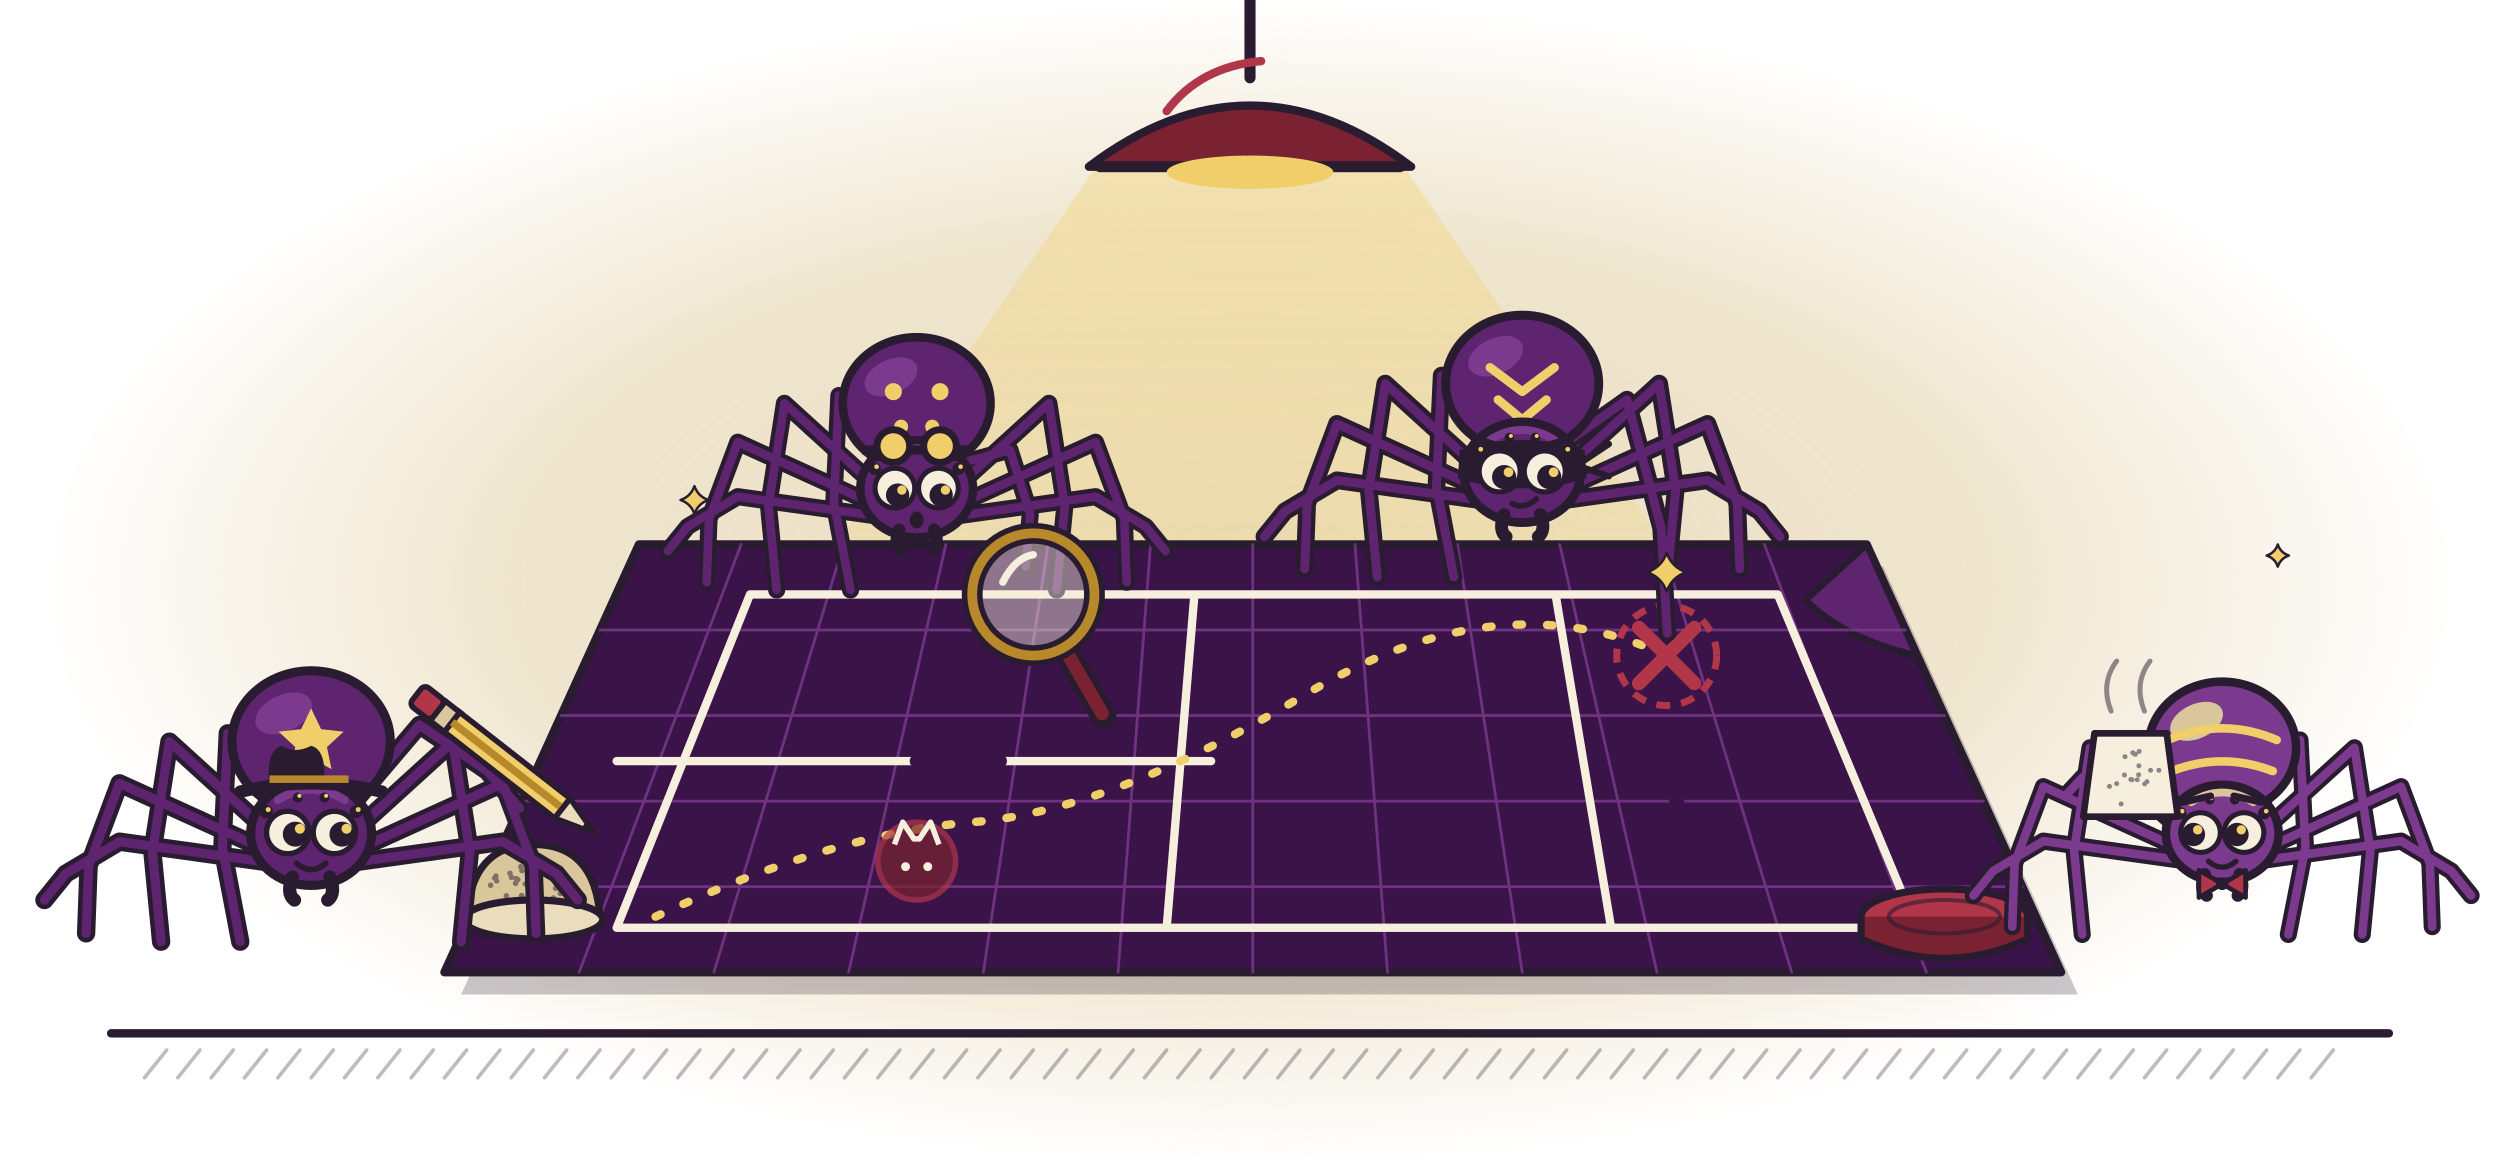
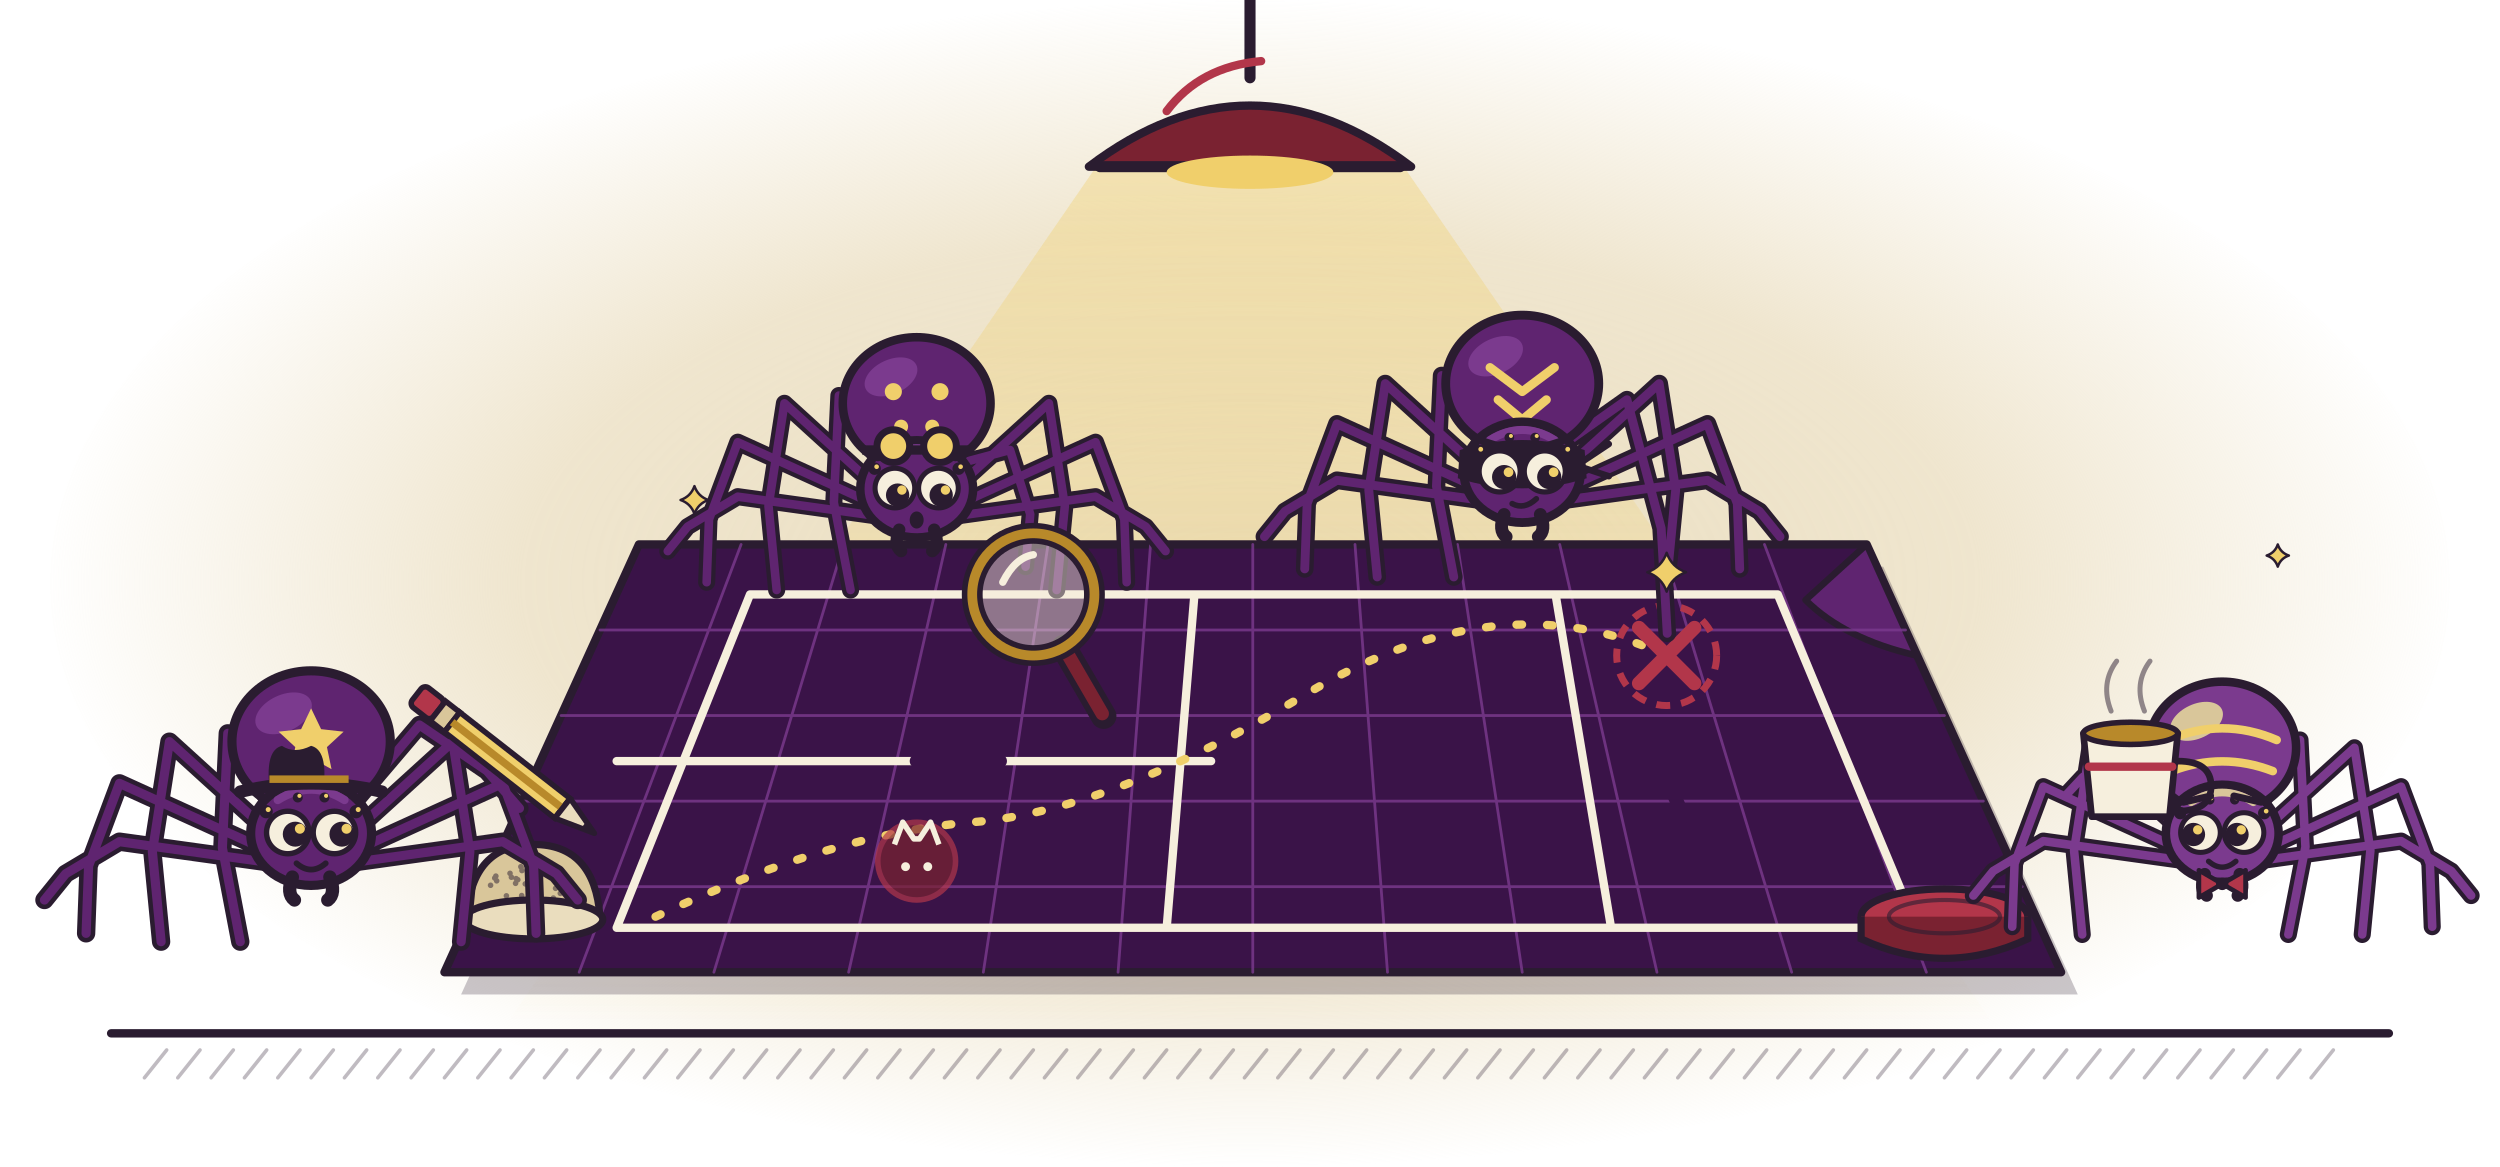
<svg xmlns="http://www.w3.org/2000/svg" viewBox="0 0 900 420" role="img" aria-label="The crew plans the job around a blueprint">
  <defs>
    <radialGradient id="p1-glow" cx="50%" cy="50%" r="50%">
      <stop offset="0" stop-color="#eaddbe" />
      <stop offset=".6" stop-color="#eaddbe" stop-opacity=".75" />
      <stop offset="1" stop-color="#eaddbe" stop-opacity="0" />
    </radialGradient>
  </defs>
  <ellipse cx="450" cy="210" rx="432" ry="210" fill="url(#p1-glow)" />
  <defs>
    <linearGradient id="p1-lamp" x1="0" y1="0" x2="0" y2="1">
      <stop offset="0" stop-color="#f0cf6b" stop-opacity=".55" />
      <stop offset="1" stop-color="#f0cf6b" stop-opacity="0" />
    </linearGradient>
  </defs>
  <path d="M396 58L180 372H720L504 58z" fill="url(#p1-lamp)" opacity=".7" />
  <path d="M40 372H860" stroke="#2a1c30" stroke-width="3" stroke-linecap="round" />
  <path d="M60 378l-8 10M72 378l-8 10M84 378l-8 10M96 378l-8 10M108 378l-8 10M120 378l-8 10M132 378l-8 10M144 378l-8 10M156 378l-8 10M168 378l-8 10M180 378l-8 10M192 378l-8 10M204 378l-8 10M216 378l-8 10M228 378l-8 10M240 378l-8 10M252 378l-8 10M264 378l-8 10M276 378l-8 10M288 378l-8 10M300 378l-8 10M312 378l-8 10M324 378l-8 10M336 378l-8 10M348 378l-8 10M360 378l-8 10M372 378l-8 10M384 378l-8 10M396 378l-8 10M408 378l-8 10M420 378l-8 10M432 378l-8 10M444 378l-8 10M456 378l-8 10M468 378l-8 10M480 378l-8 10M492 378l-8 10M504 378l-8 10M516 378l-8 10M528 378l-8 10M540 378l-8 10M552 378l-8 10M564 378l-8 10M576 378l-8 10M588 378l-8 10M600 378l-8 10M612 378l-8 10M624 378l-8 10M636 378l-8 10M648 378l-8 10M660 378l-8 10M672 378l-8 10M684 378l-8 10M696 378l-8 10M708 378l-8 10M720 378l-8 10M732 378l-8 10M744 378l-8 10M756 378l-8 10M768 378l-8 10M780 378l-8 10M792 378l-8 10M804 378l-8 10M816 378l-8 10M828 378l-8 10M840 378l-8 10" stroke="#2a1c30" stroke-width="1.3" fill="none" stroke-linecap="round" stroke-linejoin="round" opacity=".3" />
  <path d="M236 204L678 204L748 358L166 358Z" fill="#2a1c30" opacity=".25" />
  <path d="M230 196L672 196L742 350L160 350Z" fill="#3a1348" stroke="#2a1c30" stroke-width="3" stroke-linejoin="round" />
  <path d="M672 196l18 40q-26 -6 -40 -20z" fill="#5f2470" stroke="#2a1c30" stroke-width="2.4" stroke-linejoin="round" />
  <path d="M266.8 196L208.5 350M303.7 196L257 350M340.5 196L305.5 350M377.3 196L354 350M414.2 196L402.5 350M451 196L451 350M487.8 196L499.5 350M524.7 196L548 350M561.5 196L596.5 350M598.3 196L645 350M635.2 196L693.5 350M216 226.8L686 226.8M202 257.6L700 257.6M188 288.4L714 288.4M174 319.2L728 319.2" stroke="#7b3a8e" stroke-width="1" fill="none" stroke-linecap="round" stroke-linejoin="round" opacity=".8" />
  <path d="M270 214H640L690 334H222Z M430 214L420 334M222 274H436M560 214L580 334" stroke="#f6efdd" stroke-width="3" fill="none" stroke-linecap="round" stroke-linejoin="round" />
  <path d="M330 274h30M600 280l6 14" stroke="#3a1348" stroke-width="5" fill="none" stroke-linecap="round" stroke-linejoin="round" />
  <path d="M236 330Q300 300 350 296T470 250T600 236" stroke="#f0cf6b" stroke-width="3" fill="none" stroke-linecap="round" stroke-linejoin="round" stroke-dasharray="2 9" />
  <path d="M590 226l20 20M610 226l-20 20" stroke="#b2364a" stroke-width="5" stroke-linecap="round" />
  <circle cx="600" cy="236" r="18" fill="none" stroke="#b2364a" stroke-width="2.5" stroke-dasharray="5 4" />
  <circle cx="330" cy="310" r="14" fill="#7a2231" opacity=".7" stroke="#b2364a" stroke-width="2" />
  <path d="M322 304l3 -8 4 6h2l4 -6 3 8" fill="none" stroke="#f6efdd" stroke-width="2" stroke-linejoin="round" />
  <circle cx="326" cy="312" r="1.6" fill="#f6efdd" />
  <circle cx="334" cy="312" r="1.6" fill="#f6efdd" />
  <path d="M168 330q2 -26 24 -26t24 26z" fill="#d9c69a" stroke="#2a1c30" stroke-width="2.6" />
  <path d="M193 324.4h0.01M178.5 315.4h0.01M203.9 319.9h0.01M200 319.8h0.01M178.1 316.1h0.01M183.6 314.4h0.01M178.8 317.1h0.01M200.6 315.6h0.01M187.8 322.4h0.01M185.8 316.3h0.01M188.5 324.9h0.01M202.2 320.9h0.01M189.1 318.2h0.01M182.3 322.5h0.01M187.6 312.2h0.01M187.5 312h0.01M194.3 325.1h0.01M184.1 315.8h0.01M202.6 319.2h0.01M186.4 316.7h0.01M199.2 323.3h0.01M193.6 316.6h0.01M185.6 318h0.01M187.9 313.4h0.01M176.6 318.7h0.01M202.4 314.6h0.01M201.7 321.6h0.01M194 321.9h0.01M189.5 324.8h0.01M191.7 320.1h0.01" stroke="#2a1c30" stroke-width="2" stroke-linecap="round" opacity="0.5" />
  <ellipse cx="192" cy="331" rx="25" ry="7" fill="#eaddbe" stroke="#2a1c30" stroke-width="2.6" />
  <ellipse cx="700" cy="330" rx="30" ry="10" fill="#b2364a" stroke="#2a1c30" stroke-width="2.6" />
  <path d="M670 330v8q30 14 60 0v-8" fill="#7a2231" stroke="#2a1c30" stroke-width="2.6" />
  <ellipse cx="700" cy="330" rx="20" ry="6" fill="none" stroke="#2a1c30" stroke-width="1.5" opacity=".6" />
  <g transform="translate(330 176) scale(1.4 1.4)">
    <path d="M9 -6L24 -10L29.2 6.5L28 20M12 -2L34 -22L38.1 4.4L36 26M13 3L46 -12L53.4 7.8L54 24M10 7L46 2L58.9 9.7L64 16M-9 -6L-20 -24L-21.3 3.5L-17 26M-12 -2L-34 -22L-38.1 4.4L-36 26M-13 3L-46 -12L-53.4 7.8L-54 24M-10 7L-46 2L-58.9 9.7L-64 16" stroke="#2a1c30" stroke-width="4.4" fill="none" stroke-linecap="round" stroke-linejoin="round" />
    <path d="M9 -6L24 -10L29.2 6.5L28 20M12 -2L34 -22L38.1 4.4L36 26M13 3L46 -12L53.4 7.8L54 24M10 7L46 2L58.9 9.7L64 16M-9 -6L-20 -24L-21.3 3.5L-17 26M-12 -2L-34 -22L-38.1 4.4L-36 26M-13 3L-46 -12L-53.4 7.8L-54 24M-10 7L-46 2L-58.9 9.7L-64 16" stroke="#5f2470" stroke-width="2.2" fill="none" stroke-linecap="round" stroke-linejoin="round" />
    <ellipse cx="0" cy="-22" rx="19" ry="17" fill="#5f2470" stroke="#2a1c30" stroke-width="2.2" />
    <ellipse cx="-6.6" cy="-28.8" rx="7.2" ry="4.4" fill="#7b3a8e" transform="rotate(-25 -6.6 -28.8)" />
    <g fill="#f0cf6b">
      <circle cx="-6" cy="-25" r="2.2" />
      <circle cx="6" cy="-25" r="2.2" />
      <circle cx="-4" cy="-16" r="1.8" />
      <circle cx="4" cy="-16" r="1.8" />
    </g>
    <ellipse cx="0" cy="0" rx="14.5" ry="12.5" fill="#5f2470" stroke="#2a1c30" stroke-width="2.2" />
    <path d="M-8 -8q8 -5 16 0" stroke="#7b3a8e" stroke-width="2" fill="none" stroke-linecap="round" />
    <path d="M-4.5 10.5q-1.5 4 0.5 5.5M4.5 10.5q1.5 4 -0.5 5.5" stroke="#2a1c30" stroke-width="3.2" fill="none" stroke-linecap="round" />
    <circle cx="-10.8" cy="-5.2" r="1.6" fill="#2a1c30" />
    <circle cx="-10.3" cy="-5.7" r="0.6" fill="#f0cf6b" />
    <circle cx="10.8" cy="-5.2" r="1.6" fill="#2a1c30" />
    <circle cx="11.3" cy="-5.7" r="0.6" fill="#f0cf6b" />
    <circle cx="-3.2" cy="-8.6" r="1.2" fill="#2a1c30" />
    <circle cx="-2.8" cy="-9" r="0.5" fill="#f0cf6b" />
    <circle cx="3.2" cy="-8.6" r="1.2" fill="#2a1c30" />
    <circle cx="3.6" cy="-9" r="0.5" fill="#f0cf6b" />
    <circle cx="-5.6" cy="-0.2" r="5.1" fill="#f6efdd" stroke="#2a1c30" stroke-width="1.3" />
    <circle cx="-4.9" cy="1.6" r="3" fill="#2a1c30" />
    <circle cx="-3.8" cy="0.3" r="1.2" fill="#f0cf6b" />
    <circle cx="5.6" cy="-0.2" r="5.1" fill="#f6efdd" stroke="#2a1c30" stroke-width="1.3" />
    <circle cx="6.3" cy="1.6" r="3" fill="#2a1c30" />
    <circle cx="7.4" cy="0.3" r="1.2" fill="#f0cf6b" />
    <path d="M-10 -8l7 -1.6M10 -8l-7 -1.6" stroke="#2a1c30" stroke-width="1.8" stroke-linecap="round" />
    <ellipse cx="0" cy="8" rx="1.8" ry="2.2" fill="#2a1c30" />
    <path d="M-14 -10h28" stroke="#2a1c30" stroke-width="2.4" />
    <circle cx="-6" cy="-11" r="4.2" fill="#f0cf6b" stroke="#2a1c30" stroke-width="1.8" />
    <circle cx="6" cy="-11" r="4.2" fill="#f0cf6b" stroke="#2a1c30" stroke-width="1.8" />
  </g>
  <path d="M383 233.1L397.3 257.8" stroke="#2a1c30" stroke-width="9.24" fill="none" stroke-linecap="round" stroke-linejoin="round" />
  <path d="M384.5 235.7L396.8 256.9" stroke="#7a2231" stroke-width="4.84" fill="none" stroke-linecap="round" stroke-linejoin="round" />
  <circle cx="372" cy="214" r="22" fill="#f6efdd" fill-opacity=".45" stroke="#2a1c30" stroke-width="7.5" />
  <circle cx="372" cy="214" r="22" fill="none" stroke="#b8892a" stroke-width="3.5" />
  <path d="M361 209.6q4.4 -8.8 11 -9.9" stroke="#f6efdd" stroke-width="2.64" fill="none" stroke-linecap="round" stroke-linejoin="round" />
  <g transform="translate(548 170) scale(1.45 1.45)">
    <path d="M9 -6L26 -18L34.5 13.9L36 40M12 -2L34 -22L38.1 4.4L36 26M13 3L46 -12L53.4 7.8L54 24M10 7L46 2L58.9 9.7L64 16M-9 -6L-20 -24L-21.3 3.5L-17 26M-12 -2L-34 -22L-38.1 4.4L-36 26M-13 3L-46 -12L-53.4 7.8L-54 24M-10 7L-46 2L-58.9 9.7L-64 16" stroke="#2a1c30" stroke-width="4.4" fill="none" stroke-linecap="round" stroke-linejoin="round" />
    <path d="M9 -6L26 -18L34.5 13.9L36 40M12 -2L34 -22L38.1 4.4L36 26M13 3L46 -12L53.4 7.8L54 24M10 7L46 2L58.9 9.7L64 16M-9 -6L-20 -24L-21.3 3.5L-17 26M-12 -2L-34 -22L-38.1 4.4L-36 26M-13 3L-46 -12L-53.4 7.8L-54 24M-10 7L-46 2L-58.9 9.7L-64 16" stroke="#5f2470" stroke-width="2.2" fill="none" stroke-linecap="round" stroke-linejoin="round" />
    <ellipse cx="0" cy="-22" rx="19" ry="17" fill="#5f2470" stroke="#2a1c30" stroke-width="2.2" />
    <ellipse cx="-6.6" cy="-28.8" rx="7.2" ry="4.4" fill="#7b3a8e" transform="rotate(-25 -6.6 -28.8)" />
    <path d="M-8 -26l8 6 8-6M-6 -18l6 5 6-5" stroke="#f0cf6b" stroke-width="2.2" fill="none" stroke-linecap="round" stroke-linejoin="round" />
    <ellipse cx="0" cy="0" rx="14.5" ry="12.5" fill="#5f2470" stroke="#2a1c30" stroke-width="2.2" />
    <path d="M-8 -8q8 -5 16 0" stroke="#7b3a8e" stroke-width="2" fill="none" stroke-linecap="round" />
    <path d="M-4.5 10.5q-1.5 4 0.5 5.5M4.5 10.5q1.5 4 -0.5 5.5" stroke="#2a1c30" stroke-width="3.2" fill="none" stroke-linecap="round" />
    <path d="M-15.5 -5.5q15.5 -5 31 0l0.5 7q-16 5 -32 0z" fill="#2a1c30" />
    <path d="M15.5 -3l6 -4M15.5 -1l6 2" stroke="#2a1c30" stroke-width="1.6" stroke-linecap="round" />
    <circle cx="-10.8" cy="-5.2" r="1.6" fill="#2a1c30" />
    <circle cx="-10.3" cy="-5.7" r="0.6" fill="#f0cf6b" />
    <circle cx="10.8" cy="-5.2" r="1.6" fill="#2a1c30" />
    <circle cx="11.3" cy="-5.7" r="0.6" fill="#f0cf6b" />
    <circle cx="-3.2" cy="-8.6" r="1.2" fill="#2a1c30" />
    <circle cx="-2.8" cy="-9" r="0.5" fill="#f0cf6b" />
    <circle cx="3.2" cy="-8.6" r="1.2" fill="#2a1c30" />
    <circle cx="3.6" cy="-9" r="0.5" fill="#f0cf6b" />
    <circle cx="-5.6" cy="-0.2" r="5.1" fill="#f6efdd" stroke="#2a1c30" stroke-width="1.3" />
    <circle cx="-4.5" cy="1.2" r="3" fill="#2a1c30" />
    <circle cx="-3.4" cy="0" r="1.2" fill="#f0cf6b" />
    <circle cx="5.6" cy="-0.2" r="5.1" fill="#f6efdd" stroke="#2a1c30" stroke-width="1.3" />
    <circle cx="6.7" cy="1.2" r="3" fill="#2a1c30" />
    <circle cx="7.8" cy="0" r="1.2" fill="#f0cf6b" />
    <path d="M-10 -7.8l7 2.2M10 -7.8l-7 2.2" stroke="#2a1c30" stroke-width="1.8" stroke-linecap="round" />
    <path d="M-2.5 7.8q3 1.6 6-1.2" stroke="#2a1c30" stroke-width="1.4" fill="none" stroke-linecap="round" />
  </g>
  <g transform="translate(112 300) scale(1.5 1.5)">
    <path d="M9 -6L26 -26L42.2 -15L50 -6M12 -2L34 -22L38.1 4.4L36 26M13 3L46 -12L53.4 7.8L54 24M10 7L46 2L58.9 9.7L64 16M-9 -6L-20 -24L-21.3 3.5L-17 26M-12 -2L-34 -22L-38.1 4.4L-36 26M-13 3L-46 -12L-53.4 7.8L-54 24M-10 7L-46 2L-58.9 9.7L-64 16" stroke="#2a1c30" stroke-width="4.4" fill="none" stroke-linecap="round" stroke-linejoin="round" />
    <path d="M9 -6L26 -26L42.2 -15L50 -6M12 -2L34 -22L38.1 4.4L36 26M13 3L46 -12L53.4 7.8L54 24M10 7L46 2L58.9 9.7L64 16M-9 -6L-20 -24L-21.3 3.5L-17 26M-12 -2L-34 -22L-38.1 4.4L-36 26M-13 3L-46 -12L-53.4 7.8L-54 24M-10 7L-46 2L-58.9 9.7L-64 16" stroke="#5f2470" stroke-width="2.2" fill="none" stroke-linecap="round" stroke-linejoin="round" />
    <ellipse cx="0" cy="-22" rx="19" ry="17" fill="#5f2470" stroke="#2a1c30" stroke-width="2.2" />
    <ellipse cx="-6.6" cy="-28.8" rx="7.2" ry="4.4" fill="#7b3a8e" transform="rotate(-25 -6.6 -28.8)" />
    <path d="M0 -30l2.4 5 5.4.6-4 3.7 1.1 5.3-4.9-2.7-4.9 2.7 1.1-5.3-4-3.7 5.4-.6z" fill="#f0cf6b" />
    <ellipse cx="0" cy="0" rx="14.5" ry="12.5" fill="#5f2470" stroke="#2a1c30" stroke-width="2.2" />
    <path d="M-8 -8q8 -5 16 0" stroke="#7b3a8e" stroke-width="2" fill="none" stroke-linecap="round" />
    <path d="M-4.5 10.5q-1.5 4 0.5 5.5M4.5 10.5q1.5 4 -0.5 5.5" stroke="#2a1c30" stroke-width="3.2" fill="none" stroke-linecap="round" />
    <circle cx="-10.8" cy="-5.2" r="1.6" fill="#2a1c30" />
    <circle cx="-10.3" cy="-5.7" r="0.6" fill="#f0cf6b" />
    <circle cx="10.8" cy="-5.2" r="1.6" fill="#2a1c30" />
    <circle cx="11.3" cy="-5.7" r="0.6" fill="#f0cf6b" />
    <circle cx="-3.2" cy="-8.6" r="1.2" fill="#2a1c30" />
    <circle cx="-2.8" cy="-9" r="0.5" fill="#f0cf6b" />
    <circle cx="3.2" cy="-8.6" r="1.2" fill="#2a1c30" />
    <circle cx="3.6" cy="-9" r="0.5" fill="#f0cf6b" />
    <circle cx="-5.6" cy="-0.2" r="5.1" fill="#f6efdd" stroke="#2a1c30" stroke-width="1.3" />
    <circle cx="-3.8" cy="0.2" r="3" fill="#2a1c30" />
    <circle cx="-2.7" cy="-1.1" r="1.2" fill="#f0cf6b" />
    <circle cx="5.6" cy="-0.2" r="5.1" fill="#f6efdd" stroke="#2a1c30" stroke-width="1.3" />
    <circle cx="7.4" cy="0.2" r="3" fill="#2a1c30" />
    <circle cx="8.5" cy="-1.1" r="1.2" fill="#f0cf6b" />
    <path d="M-3.5 7.2q3.5 3 7 0" stroke="#2a1c30" stroke-width="1.4" fill="none" stroke-linecap="round" />
    <path d="M-17 -10q17 -4 34 0" stroke="#2a1c30" stroke-width="3" fill="none" stroke-linecap="round" />
    <path d="M-10 -11q-1 -9 3 -10q3 2 7 0q4 1 3 10z" fill="#2a1c30" />
    <path d="M-10 -13h19" stroke="#b8892a" stroke-width="1.8" />
  </g>
  <g transform="translate(150 250) rotate(38)">
    <rect x="0" y="-4.5" width="9.7" height="9" rx="2" fill="#b2364a" stroke="#2a1c30" stroke-width="2" />
    <rect x="9.7" y="-4.5" width="6.5" height="9" fill="#d9c69a" stroke="#2a1c30" stroke-width="2" />
    <rect x="16.2" y="-4.5" width="50.4" height="9" fill="#f0cf6b" stroke="#2a1c30" stroke-width="2" />
    <path d="M16.2 0H66.6" stroke="#b8892a" stroke-width="2.7" />
    <path d="M66.6 -4.5L81.2 0L66.6 4.5z" fill="#eaddbe" stroke="#2a1c30" stroke-width="2" stroke-linejoin="round" />
    <path d="M76.3 -1.4L81.2 0L76.3 1.4z" fill="#2a1c30" />
  </g>
  <g transform="translate(800 300) scale(1.4 1.4)">
    <path d="M9 -6L20 -24L21.4 3.5L17 26M12 -2L34 -22L38.1 4.4L36 26M13 3L46 -12L53.4 7.8L54 24M10 7L46 2L58.9 9.7L64 16M-9 -6L-24 -20L-35.8 -14.5L-40 -10M-12 -2L-34 -22L-38.1 4.4L-36 26M-13 3L-46 -12L-53.4 7.8L-54 24M-10 7L-46 2L-58.9 9.7L-64 16" stroke="#2a1c30" stroke-width="4.4" fill="none" stroke-linecap="round" stroke-linejoin="round" />
    <path d="M9 -6L20 -24L21.4 3.5L17 26M12 -2L34 -22L38.1 4.4L36 26M13 3L46 -12L53.4 7.8L54 24M10 7L46 2L58.9 9.7L64 16M-9 -6L-24 -20L-35.8 -14.5L-40 -10M-12 -2L-34 -22L-38.1 4.4L-36 26M-13 3L-46 -12L-53.4 7.8L-54 24M-10 7L-46 2L-58.9 9.7L-64 16" stroke="#7b3a8e" stroke-width="2.2" fill="none" stroke-linecap="round" stroke-linejoin="round" />
    <ellipse cx="0" cy="-22" rx="19" ry="17" fill="#7b3a8e" stroke="#2a1c30" stroke-width="2.2" />
    <ellipse cx="-6.6" cy="-28.8" rx="7.2" ry="4.4" fill="#d9c69a" transform="rotate(-25 -6.6 -28.8)" />
    <path d="M-14 -24q14 -6 28 0M-13 -16q13 -5 26 0" stroke="#f0cf6b" stroke-width="2.2" fill="none" stroke-linecap="round" />
    <ellipse cx="0" cy="0" rx="14.5" ry="12.5" fill="#7b3a8e" stroke="#2a1c30" stroke-width="2.2" />
    <path d="M-8 -8q8 -5 16 0" stroke="#d9c69a" stroke-width="2" fill="none" stroke-linecap="round" />
    <path d="M-4.5 10.5q-1.5 4 0.5 5.5M4.5 10.5q1.5 4 -0.5 5.5" stroke="#2a1c30" stroke-width="3.2" fill="none" stroke-linecap="round" />
    <circle cx="-10.8" cy="-5.2" r="1.6" fill="#2a1c30" />
    <circle cx="-10.3" cy="-5.7" r="0.6" fill="#f0cf6b" />
    <circle cx="10.8" cy="-5.2" r="1.6" fill="#2a1c30" />
    <circle cx="11.3" cy="-5.7" r="0.6" fill="#f0cf6b" />
    <circle cx="-3.2" cy="-8.6" r="1.2" fill="#2a1c30" />
    <circle cx="-2.8" cy="-9" r="0.5" fill="#f0cf6b" />
    <circle cx="3.2" cy="-8.6" r="1.2" fill="#2a1c30" />
    <circle cx="3.6" cy="-9" r="0.5" fill="#f0cf6b" />
    <circle cx="-5.6" cy="-0.2" r="5.1" fill="#f6efdd" stroke="#2a1c30" stroke-width="1.3" />
    <circle cx="-7.4" cy="0.3" r="3" fill="#2a1c30" />
    <circle cx="-6.3" cy="-0.9" r="1.2" fill="#f0cf6b" />
    <circle cx="5.6" cy="-0.2" r="5.1" fill="#f6efdd" stroke="#2a1c30" stroke-width="1.3" />
    <circle cx="3.8" cy="0.3" r="3" fill="#2a1c30" />
    <circle cx="4.9" cy="-0.9" r="1.2" fill="#f0cf6b" />
    <path d="M-10 -8l7 -1.6M10 -8l-7 -1.6" stroke="#2a1c30" stroke-width="1.8" stroke-linecap="round" />
    <path d="M-3.5 7.2q3.5 3 7 0" stroke="#2a1c30" stroke-width="1.4" fill="none" stroke-linecap="round" />
    <path d="M0 13l-6 -3.5v7zM0 13l6 -3.5v7z" fill="#b2364a" stroke="#2a1c30" stroke-width="1.2" stroke-linejoin="round" />
    <circle cx="0" cy="13" r="1.6" fill="#2a1c30" />
  </g>
-   <path d="M750 294l4 -30h26l4 30z" fill="#f6efdd" stroke="#2a1c30" stroke-width="2.4" stroke-linejoin="round" />
-   <path d="M767.1 280.6h0.01M763.6 289.4h0.01M765 272.4h0.01M770.1 270.5h0.01M764.8 279h0.01M762 282.1h0.01M759.4 283.1h0.01M770 275.7h0.01M774.2 277.3h0.01M768.5 271.5h0.01M769.4 280.7h0.01M767.8 271h0.01M777.2 277.3h0.01M768.8 271.5h0.01M769.9 278.9h0.01M772.9 281.4h0.01M772.1 282.2h0.01M767.5 280.7h0.01" stroke="#2a1c30" stroke-width="1.8" stroke-linecap="round" opacity="0.5" />
+   <path d="M784 274q12 0 12 9t-12 9" fill="none" stroke="#2a1c30" stroke-width="2.4" />
+   <path d="M750 264h34l-3 30h-28z" fill="#f6efdd" stroke="#2a1c30" stroke-width="2.4" stroke-linejoin="round" />
+   <ellipse cx="767" cy="264" rx="17" ry="4" fill="#b8892a" stroke="#2a1c30" stroke-width="2" />
+   <path d="M752 276h30" stroke="#b2364a" stroke-width="3" fill="none" stroke-linecap="round" stroke-linejoin="round" />
  <path d="M760 256q-4 -10 2 -18M772 256q-4 -10 2 -18" stroke="#2a1c30" stroke-width="1.8" fill="none" stroke-linecap="round" stroke-linejoin="round" opacity=".5" />
  <path d="M392 60q58 -44 116 0z" fill="#7a2231" stroke="#2a1c30" stroke-width="3" stroke-linejoin="round" />
  <path d="M396 60h108" stroke="#2a1c30" stroke-width="4" stroke-linecap="round" />
  <ellipse cx="450" cy="62" rx="30" ry="6" fill="#f0cf6b" />
  <path d="M450 28V0" stroke="#2a1c30" stroke-width="4" fill="none" stroke-linecap="round" stroke-linejoin="round" />
  <path d="M420 40q12 -16 34 -18" stroke="#b2364a" stroke-width="3" fill="none" stroke-linecap="round" stroke-linejoin="round" />
  <path d="M600 199Q601.8 204.2 607 206Q601.8 207.8 600 213Q598.2 207.8 593 206Q598.2 204.2 600 199z" fill="#f0cf6b" stroke="#2a1c30" stroke-width="0.9" stroke-linejoin="round" />
  <path d="M250 175Q251.3 178.7 255 180Q251.3 181.3 250 185Q248.7 181.3 245 180Q248.7 178.7 250 175z" fill="#f0cf6b" stroke="#2a1c30" stroke-width="0.9" stroke-linejoin="round" />
  <path d="M820 196Q821 199 824 200Q821 201 820 204Q819 201 816 200Q819 199 820 196z" fill="#f0cf6b" stroke="#2a1c30" stroke-width="0.9" stroke-linejoin="round" />
</svg>
